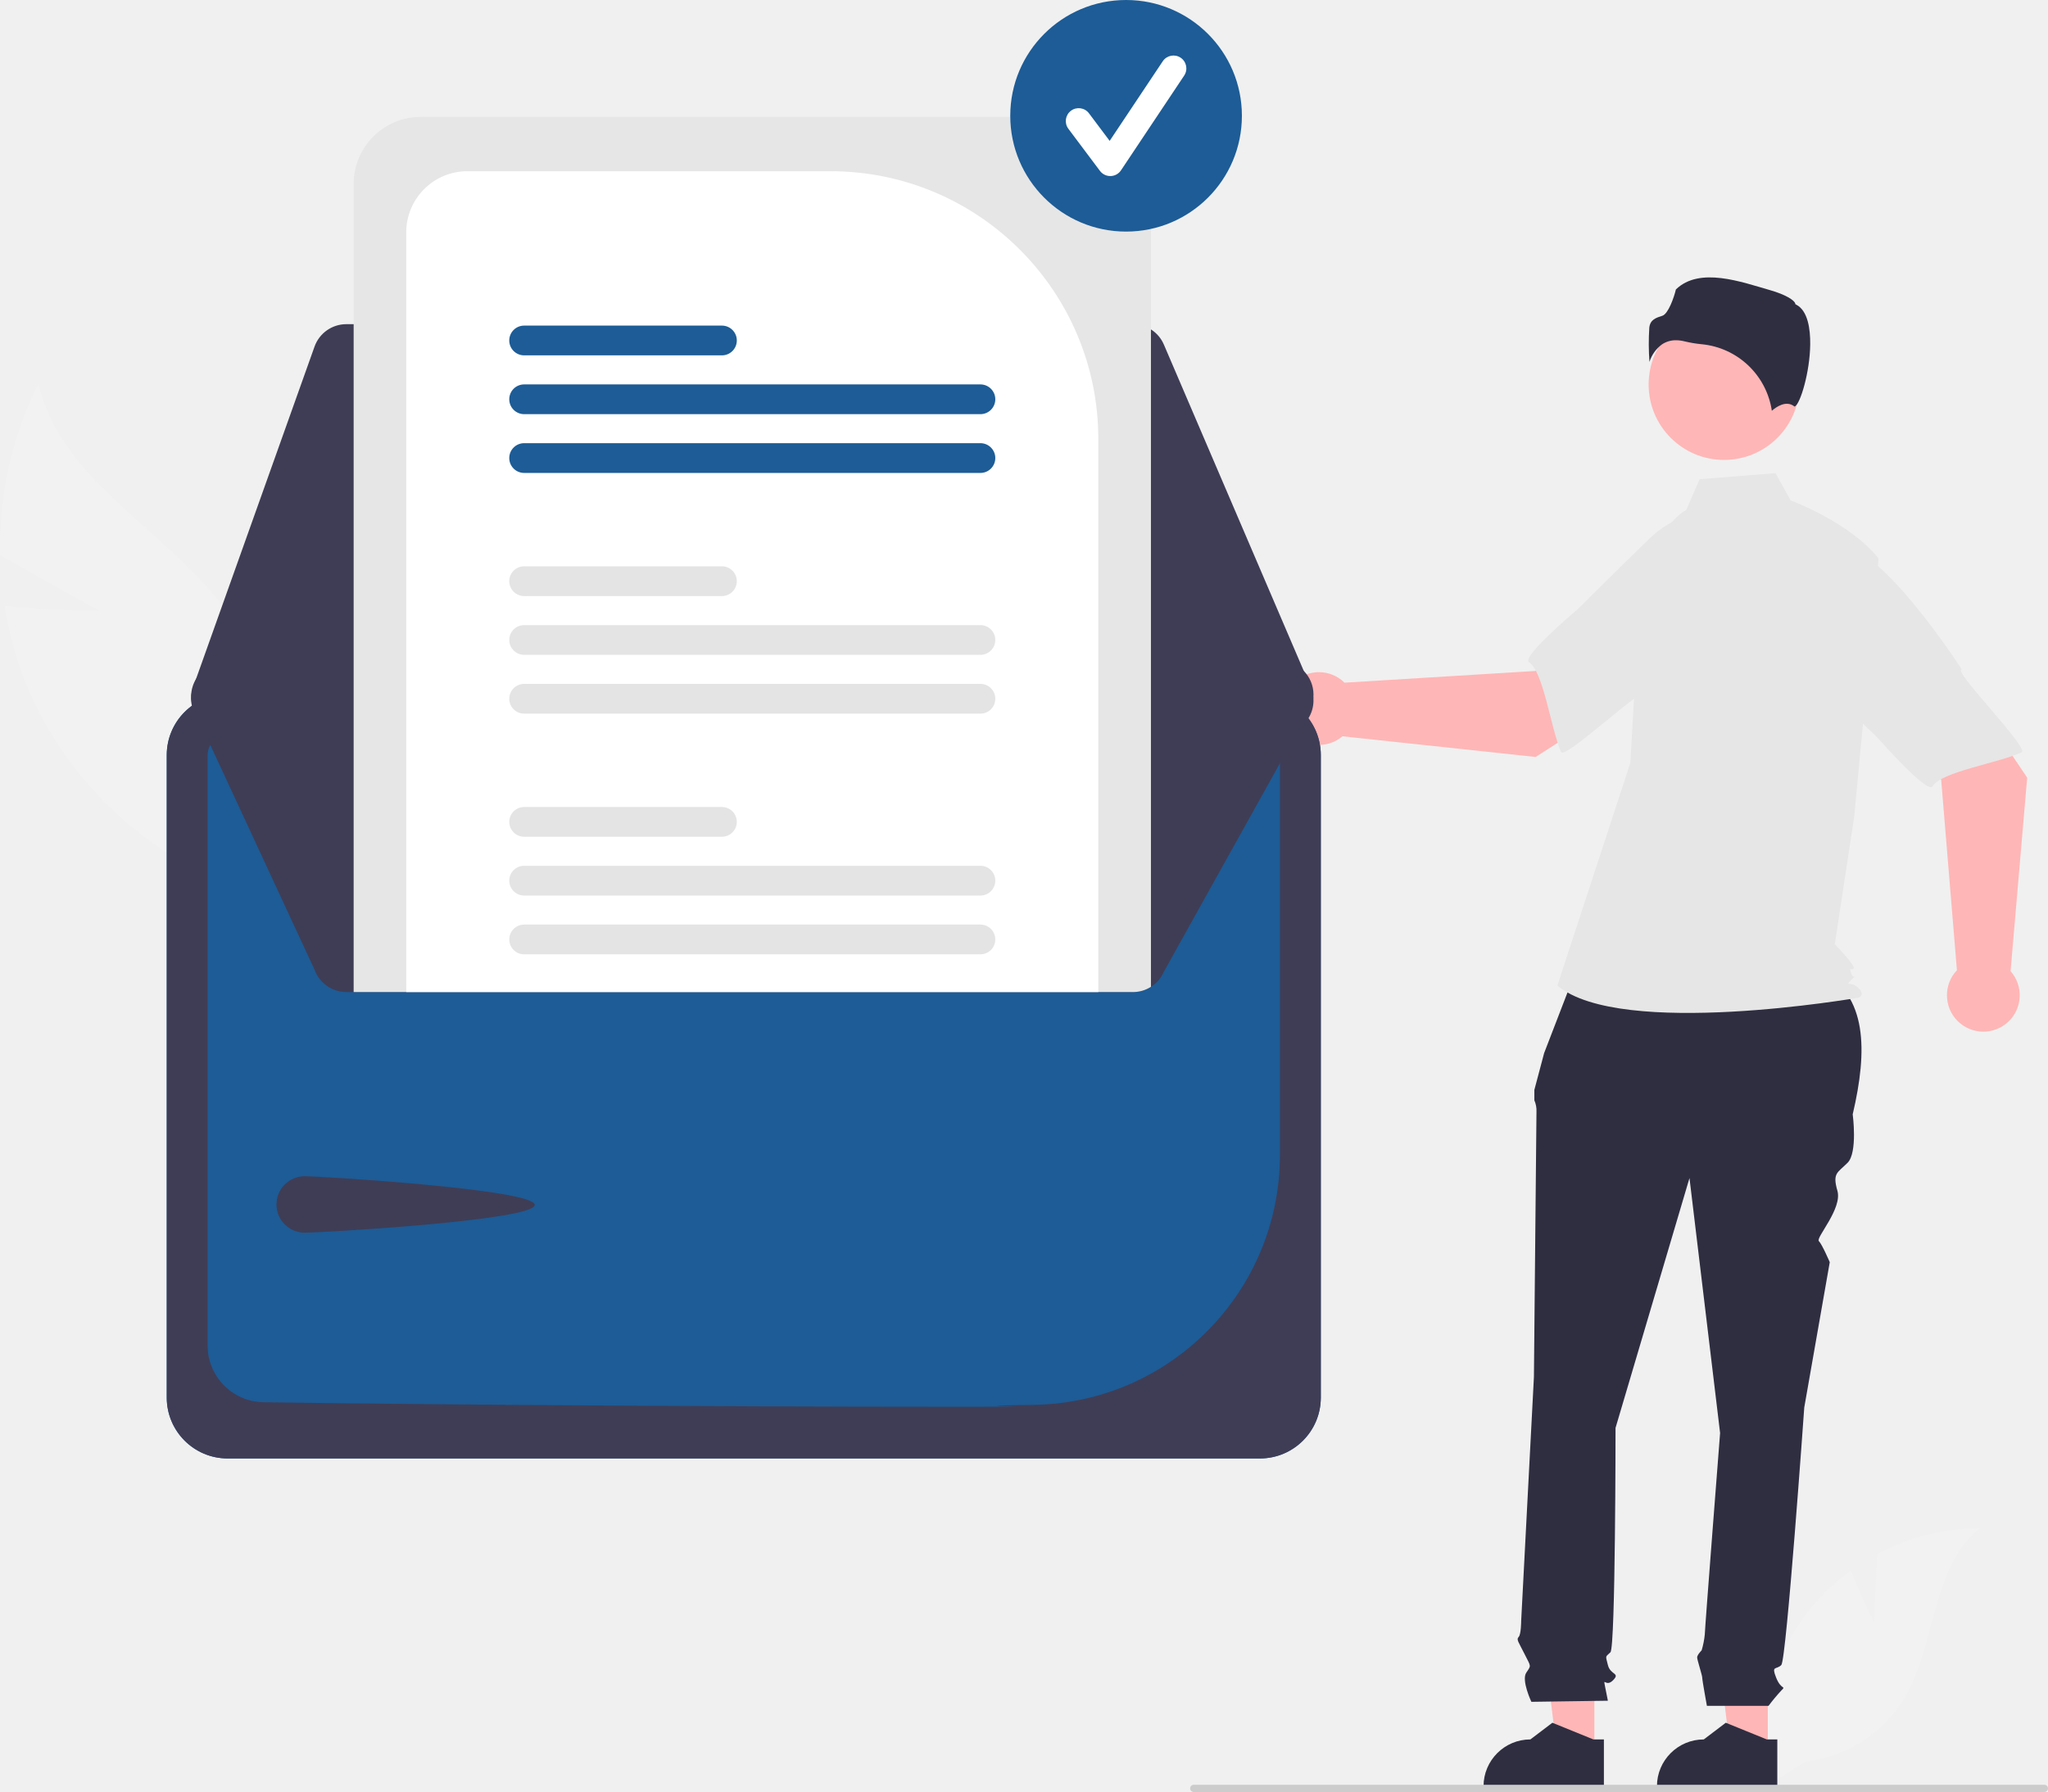
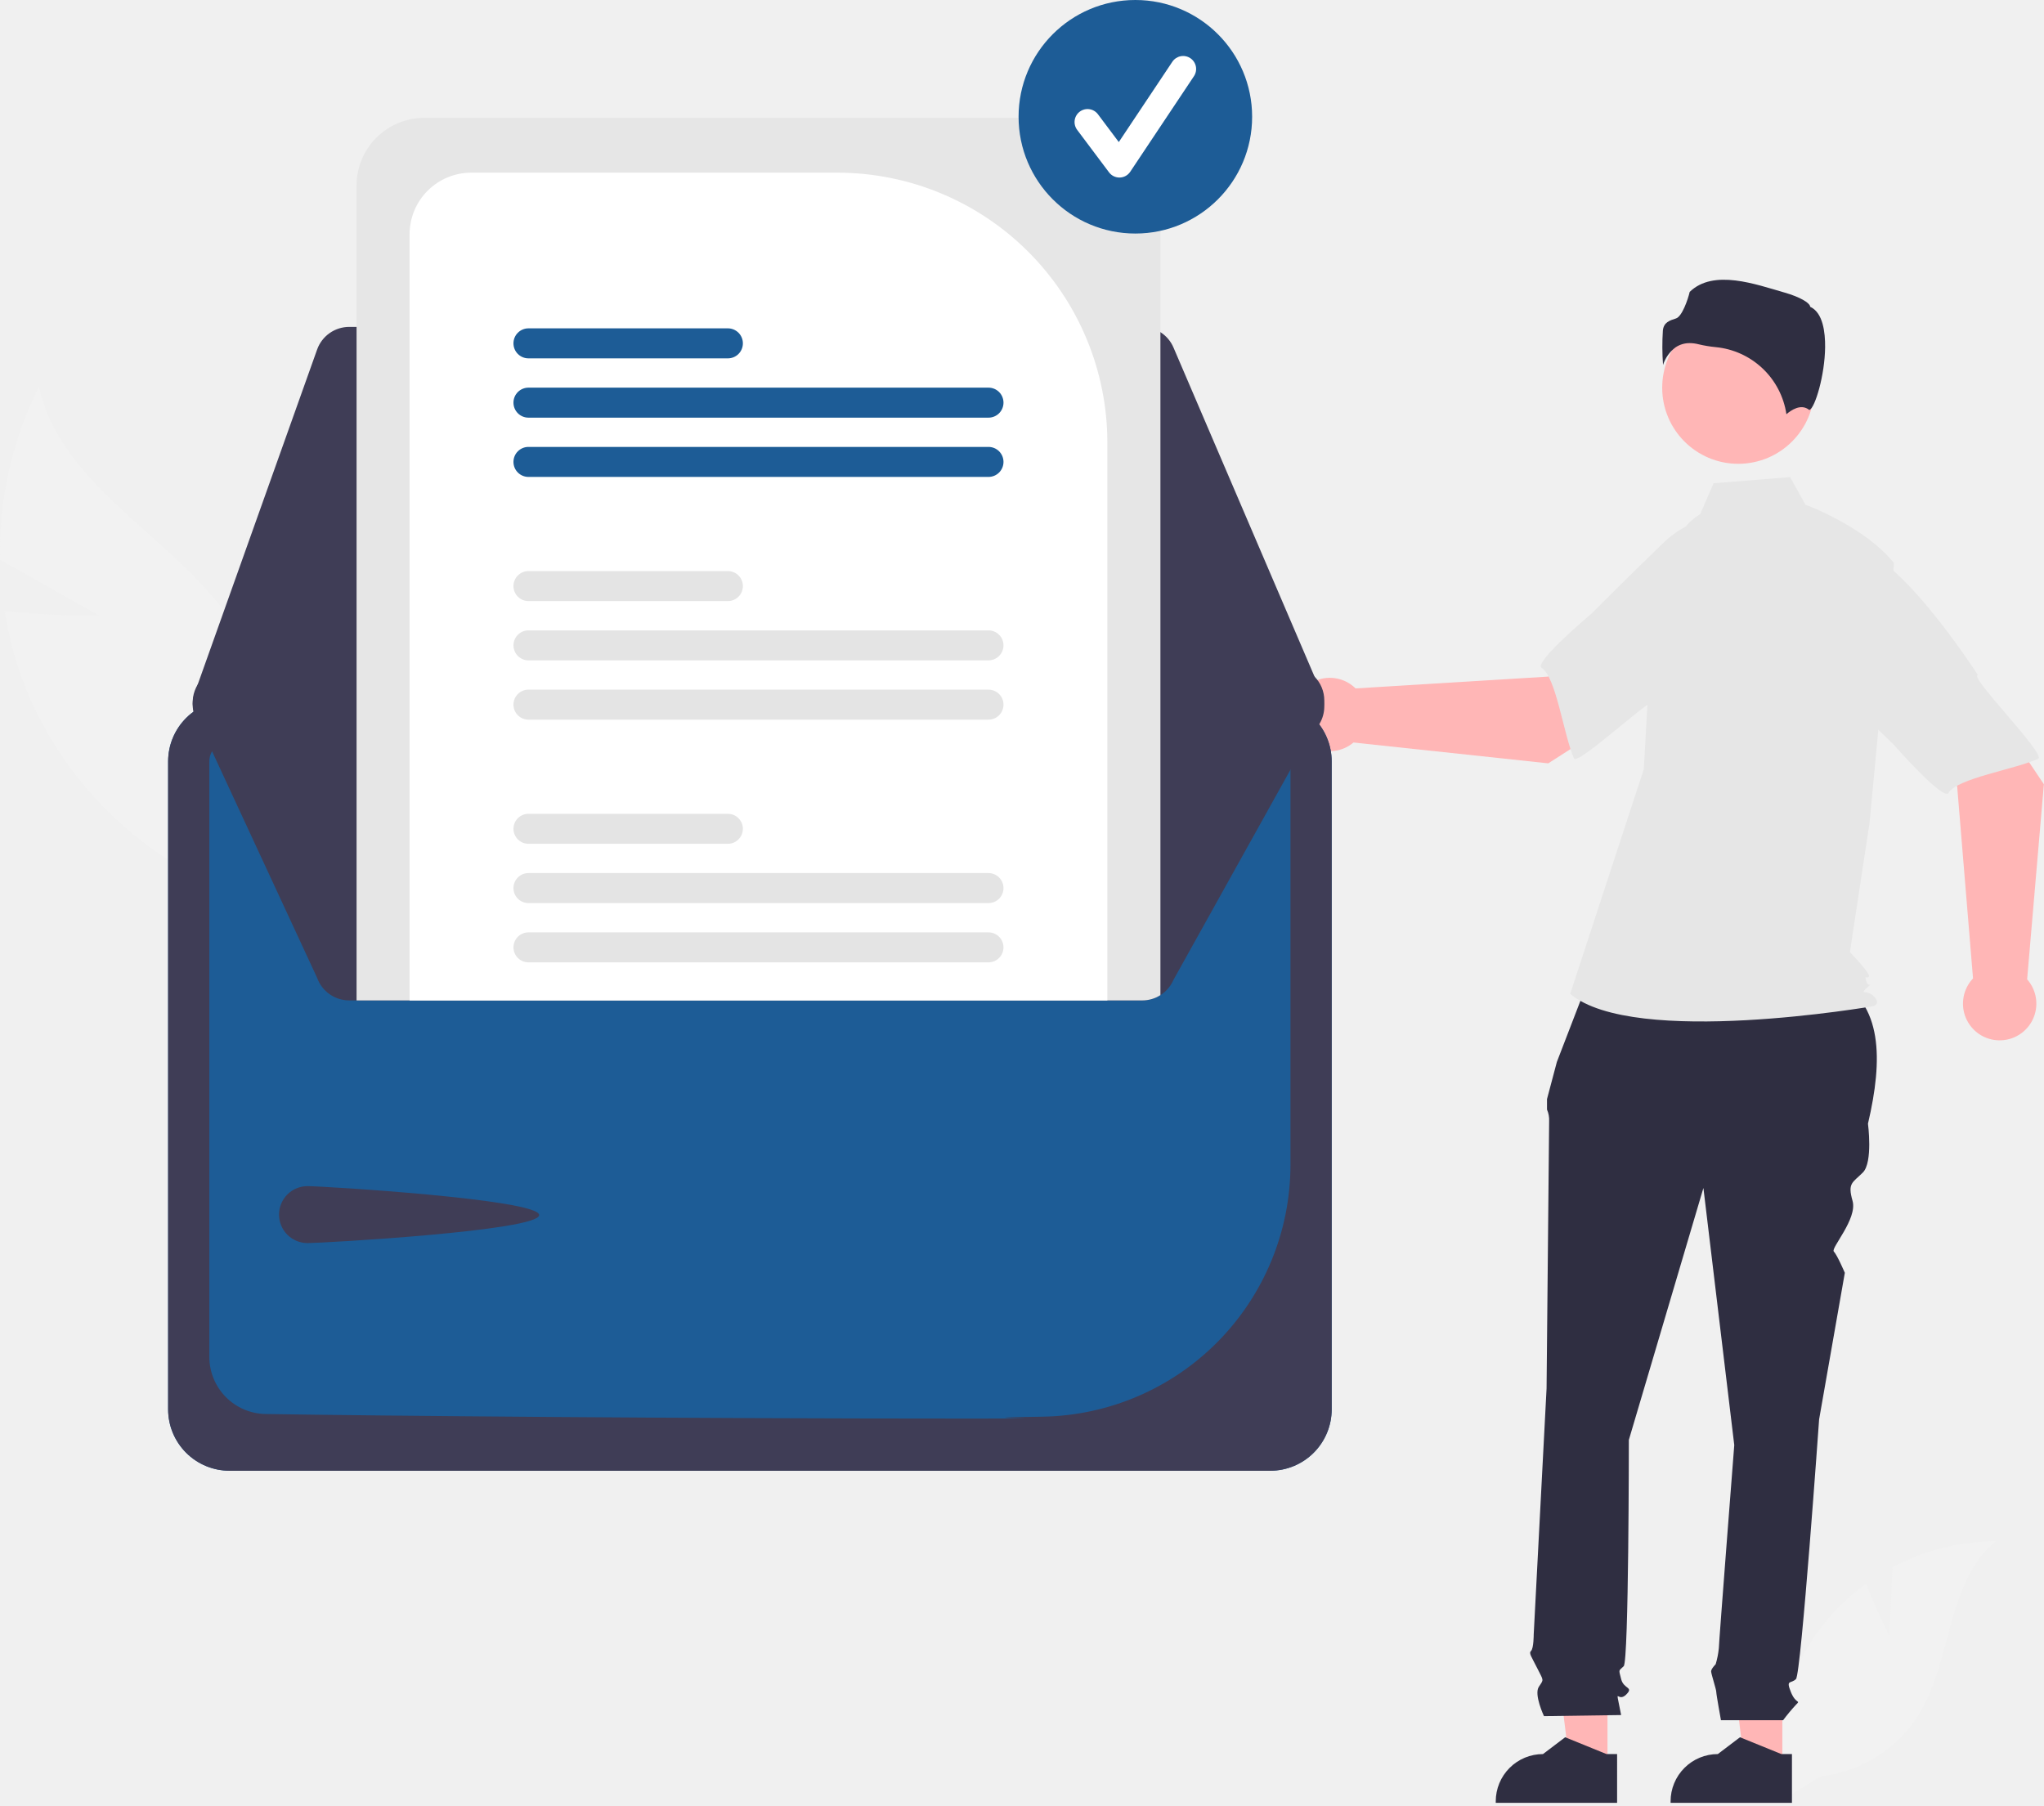
- <svg xmlns="http://www.w3.org/2000/svg" data-name="Layer 1" width="674.818" height="590.599" viewBox="0 0 674.818 590.599">
-   <path d="M295.152,355.959l-32.538-18.327a120.491,120.491,0,0,1,12.684-56.569c7.502,34.049,46.981,50.248,65.197,79.977a72.476,72.476,0,0,1,5.884,62.544l2.14,26.399a121.447,121.447,0,0,1-76.249-67.278,117.31,117.31,0,0,1-8.138-28.282C279.302,356.037,295.152,355.959,295.152,355.959Z" transform="translate(-262.5909 -154.7007)" fill="#f2f2f2" />
-   <path d="M880.078,689.371l.998-22.434a72.455,72.455,0,0,1,33.796-8.555c-16.231,13.27-14.203,38.851-25.208,56.697a43.582,43.582,0,0,1-31.959,20.14l-13.583,8.316A73.03,73.03,0,0,1,859.514,684.356a70.543,70.543,0,0,1,12.964-12.046C875.732,680.888,880.078,689.371,880.078,689.371Z" transform="translate(-262.5909 -154.7007)" fill="#f2f2f2" />
-   <polygon points="582.489 577.289 570.189 577.288 564.338 529.848 582.491 529.849 582.489 577.289" fill="#ffb6b6" />
-   <path d="M848.216,743.912l-39.658-.001v-.502a15.437,15.437,0,0,1,15.436-15.436h.001l7.244-5.496,13.516,5.497,3.462 0Z" transform="translate(-262.5909 -154.7007)" fill="#2f2e41" />
-   <polygon points="525.348 577.289 513.049 577.288 507.198 529.848 525.351 529.849 525.348 577.289" fill="#ffb6b6" />
-   <path d="M791.076,743.912l-39.658-.001v-.502a15.437,15.437,0,0,1,15.436-15.436h.001l7.244-5.496,13.516,5.497,3.462 0Z" transform="translate(-262.5909 -154.7007)" fill="#2f2e41" />
-   <path d="M782.615,472.631l80,2c15.194,8.252,15.424,26.114,10.446,47.32,0,0,1.681,12.604-1.681,15.966s-5.042,3.361-3.361,9.243-7.199,15.489-6.12,16.568,3.599,6.961,3.599,6.961l-8.403,47.897s-5.882,83.19-7.563,84.87-3.361,0-1.681,4.201,3.361,2.521,1.681,4.201a61.888,61.888,0,0,0-4.201,5.042h-20.316s-1.532-8.403-1.532-9.243-1.681-5.882-1.681-6.722,1.485-2.326,1.485-2.326a27.645,27.645,0,0,0,1.035-5.237c0-1.681,5.042-66.384,5.042-66.384l-10.084-84.03-24.369,82.349s0,72.266-1.681,73.946-1.681.84-.84,4.201,4.201,2.521,1.681,5.042-3.361-1.681-2.521,2.521l.84,4.202-25.209.361s-3.361-7.083-1.681-9.604,1.58-1.833-.471-5.958-2.891-4.966-2.05-5.806.84-5.31.84-5.31l4.201-80.401s.84-84.87.84-87.391a8.382,8.382,0,0,0-.698-3.78v-3.422l3.219-12.125Z" transform="translate(-262.5909 -154.7007)" fill="#2f2e41" />
-   <circle cx="568.082" cy="126.726" r="24.856" fill="#ffb6b6" />
-   <path d="M818.244,322.712c-5.355,3.184-8.558,9.033-10.397,14.985a142.008,142.008,0,0,0-6.102,33.929l-1.942,34.475-24.055,73.408c20.847,17.64,99.209,4.009,99.209,4.009s2.405-.802,0-3.207-4.747-.274-2.342-2.68.747.274-.055-2.131,0-.802.802-1.604-6.207-8.018-6.207-8.018L873.57,423.741l8.018-84.993c-9.622-12.027-28.973-19.117-28.973-19.117l-5-9-25,2Z" transform="translate(-262.5909 -154.7007)" fill="#e6e6e6" />
-   <path d="M814.835,266.839a11.746,11.746,0,0,1,2.85.374,40.565,40.565,0,0,0,5.579.936,25.852,25.852,0,0,1,23.148,21.928c1.444-1.259,4.731-3.576,7.425-1.423h0c.041.034.065.052.16.007,1.789-.849,4.965-11.295,5.061-20.493.051-4.882-.718-11.116-4.666-13.09l-.208-.104-.055-.226c-.264-1.098-3.211-2.973-8.333-4.432-9.309-2.651-23.184-7.816-30.998-.215-.591,2.562-2.515,8.046-4.458,8.668-2.152.688-4.01,1.282-4.303,3.921a80.91,80.91,0,0,0,.053,11.279,11.519,11.519,0,0,1,4.092-5.749A8.111,8.111,0,0,1,814.835,266.839Z" transform="translate(-262.5909 -154.7007)" fill="#2f2e41" />
-   <path d="M768.57,404.182l40.603-26.003-20.451-27.185-20.194,24.84-62.919,3.859a11.991,11.991,0,1,0-.671,17.671Z" transform="translate(-262.5909 -154.7007)" fill="#ffb6b6" />
-   <path d="M846.858,341.883c2.357,14.262-42.146,41.495-42.146,41.495-.001-3.347-26.562,21.923-27.761,19.147-3.407-7.89-5.803-26.579-10.564-29.57-2.723-1.711,16.399-17.781,16.399-17.781s10.01-10.084,23.145-22.803a30.644,30.644,0,0,1,28.382-8.296S844.502,327.622,846.858,341.883Z" transform="translate(-262.5909 -154.7007)" fill="#e6e6e6" />
-   <path d="M930.548,411.008l-26.857-40.043-26.746,21.022,25.262,19.663,5.19,62.823a11.991,11.991,0,1,0,17.681.297Z" transform="translate(-262.5909 -154.7007)" fill="#ffb6b6" />
-   <path d="M866.605,334.056c14.209-2.658,42.378,41.258,42.378,41.258-3.347.072,22.481,26.092,19.731,27.349-7.816,3.574-26.45,6.365-29.34,11.188-1.653,2.759-18.124-16.019-18.124-16.019s-10.294-9.794-23.288-22.657a30.644,30.644,0,0,1-8.895-28.2S852.397,336.714,866.605,334.056Z" transform="translate(-262.5909 -154.7007)" fill="#e6e6e6" />
-   <path d="M937.409,744.109a1.186,1.186,0,0,1-1.19,1.19h-280.29a1.19,1.19,0,1,1,0-2.38h280.29A1.187,1.187,0,0,1,937.409,744.109Z" transform="translate(-262.5909 -154.7007)" fill="#ccc" />
-   <path d="M677.753,383.493H337.583a20.068,20.068,0,0,0-20.046,20.046V615.327a20.069,20.069,0,0,0,20.046,20.046H677.752a20.069,20.069,0,0,0,20.046-20.046V403.539A20.068,20.068,0,0,0,677.753,383.493Z" transform="translate(-262.5909 -154.7007)" fill="#1d5c96" />
-   <path d="M677.753,383.493H337.583a20.068,20.068,0,0,0-20.046,20.046V615.327a20.069,20.069,0,0,0,20.046,20.046H677.752a20.069,20.069,0,0,0,20.046-20.046V403.539A20.068,20.068,0,0,0,677.753,383.493Zm6.578,152.13A82.406,82.406,0,0,1,603.313,617.707c-34.516.449,19.098.625-22.532.625-95.193,0-194.452-.91-231.487-1.499A18.675,18.675,0,0,1,331.004,598.233V403.554a6.601,6.601,0,0,1,6.577-6.593H677.739a6.6,6.6,0,0,1,6.592,6.576Z" transform="translate(-262.5909 -154.7007)" fill="#3f3d56" />
-   <path d="M635.878,261.538H376.704a11.139,11.139,0,0,0-10.471,7.384l-40.028,112.3a11.117,11.117,0,0,0,10.455,14.849l347.595.617h.015a11.116,11.116,0,0,0,10.217-15.495l-.606.259.606-.259-48.393-112.917A11.103,11.103,0,0,0,635.878,261.538Z" transform="translate(-262.5909 -154.7007)" fill="#3f3d56" />
-   <path d="M695.389,383.631a11.146,11.146,0,0,1-.9,4.38l-48.39,86.92a11.147,11.147,0,0,1-10.22,6.73h-259.17a11.147,11.147,0,0,1-10.48-7.38l-40.02-86.3a11.109,11.109,0,0,1,6.74-14.2,10.937,10.937,0,0,1,3.71-.65l42.46-.08,17.33-.03,228.04-.4,17.34-.03,42.43-.08h.01A11.122,11.122,0,0,1,695.389,383.631Z" transform="translate(-262.5909 -154.7007)" fill="#3f3d56" />
-   <path d="M363.084,542.358c5.139,0,75.714,4.313,75.714,9.453s-70.575,9.159-75.714,9.159a9.306,9.306,0,1,1,0-18.611Z" transform="translate(-262.5909 -154.7007)" fill="#3f3d56" />
-   <path d="M619.739,193.221h-218.53a22.116,22.116,0,0,0-22.09,22.09v266.35h256.76a10.977,10.977,0,0,0,5.95-1.73v-264.62A22.116,22.116,0,0,0,619.739,193.221Z" transform="translate(-262.5909 -154.7007)" fill="#e6e6e6" />
-   <path d="M536.329,211.131h-119.76a20.14,20.14,0,0,0-20.12,20.11v250.42h228.04v-182.37A88.262,88.262,0,0,0,536.329,211.131Z" transform="translate(-262.5909 -154.7007)" fill="#fff" />
-   <path d="M585.639,459.421h-150.34a4.9,4.9,0,1,0,0,9.8h150.34a4.9,4.9,0,1,0,0-9.8Z" transform="translate(-262.5909 -154.7007)" fill="#e4e4e4" />
-   <path d="M585.639,440.041h-150.34a4.905,4.905,0,0,0,0,9.81h150.34a4.905,4.905,0,1,0,0-9.81Z" transform="translate(-262.5909 -154.7007)" fill="#e4e4e4" />
-   <path d="M500.468,420.671h-65.17a4.9,4.9,0,1,0,0,9.8h65.17a4.9,4.9,0,1,0,0-9.8Z" transform="translate(-262.5909 -154.7007)" fill="#e4e4e4" />
-   <path d="M585.639,380.091h-150.34a4.905,4.905,0,0,0,0,9.81h150.34a4.905,4.905,0,1,0,0-9.81Z" transform="translate(-262.5909 -154.7007)" fill="#e4e4e4" />
-   <path d="M585.639,360.721h-150.34a4.9,4.9,0,1,0,0,9.8h150.34a4.9,4.9,0,1,0,0-9.8Z" transform="translate(-262.5909 -154.7007)" fill="#e4e4e4" />
-   <path d="M500.468,341.341h-65.17a4.905,4.905,0,0,0,0,9.81h65.17a4.905,4.905,0,1,0,0-9.81Z" transform="translate(-262.5909 -154.7007)" fill="#e4e4e4" />
-   <path d="M585.639,300.761h-150.34a4.905,4.905,0,0,0,0,9.81h150.34a4.905,4.905,0,1,0,0-9.81Z" transform="translate(-262.5909 -154.7007)" fill="#1d5c96" />
-   <path d="M585.639,281.391h-150.34a4.905,4.905,0,0,0,0,9.81h150.34a4.905,4.905,0,1,0,0-9.81Z" transform="translate(-262.5909 -154.7007)" fill="#1d5c96" />
-   <path d="M500.468,262.011h-65.17a4.905,4.905,0,0,0,0,9.81h65.17a4.905,4.905,0,1,0,0-9.81Z" transform="translate(-262.5909 -154.7007)" fill="#1d5c96" />
-   <circle cx="371.045" cy="38.163" r="38.163" fill="#1d5c96" />
-   <path d="M628.429,212.725a4.244,4.244,0,0,1-3.396-1.698l-10.411-13.882a4.245,4.245,0,1,1,6.792-5.094l6.811,9.081,17.494-26.241a4.245,4.245,0,1,1,7.064,4.71L631.962,210.835a4.247,4.247,0,0,1-3.414,1.889C628.508,212.725,628.469,212.725,628.429,212.725Z" transform="translate(-262.5909 -154.7007)" fill="#fff" />
+ <svg xmlns="http://www.w3.org/2000/svg" width="668" height="590" viewBox="0 0 668 590" fill="none">
+   <path d="M32.561 201.258L0.023 182.931C-0.416 163.324 3.939 143.905 12.707 126.362C20.209 160.411 59.689 176.61 77.904 206.339C83.514 215.655 86.956 226.114 87.975 236.94C88.993 247.767 87.562 258.684 83.788 268.883L85.928 295.282C69.112 290.245 53.587 281.622 40.423 270.008C27.26 258.393 16.771 244.063 9.679 228.004C5.79 218.956 3.055 209.454 1.54 199.722C16.711 201.337 32.561 201.258 32.561 201.258Z" fill="#F2F2F2" />
+   <path d="M617.487 534.67L618.485 512.236C628.886 506.676 640.487 503.74 652.28 503.681C636.049 516.951 638.077 542.532 627.073 560.378C623.598 565.917 618.921 570.604 613.389 574.09C607.856 577.577 601.61 579.773 595.114 580.518L581.531 588.834C579.667 578.444 580.078 567.773 582.735 557.556C585.392 547.34 590.233 537.821 596.923 529.655C600.722 525.112 605.078 521.064 609.888 517.609C613.141 526.187 617.487 534.67 617.487 534.67Z" fill="#F2F2F2" />
+   <path d="M582.489 577.289L570.189 577.288L564.338 529.848L582.491 529.849L582.489 577.289Z" fill="#FFB6B6" />
+   <path d="M585.625 589.211L545.967 589.21V588.708C545.968 584.614 547.594 580.688 550.489 577.794C553.383 574.899 557.309 573.273 561.403 573.272L568.648 567.777L582.164 573.273H585.626L585.625 589.211Z" fill="#2F2E41" />
+   <path d="M525.348 577.289L513.049 577.288L507.198 529.848L525.351 529.849L525.348 577.289Z" fill="#FFB6B6" />
+   <path d="M528.485 589.211L488.827 589.21V588.708C488.827 584.614 490.454 580.688 493.348 577.794C496.243 574.899 500.169 573.273 504.263 573.272L511.508 567.777L525.024 573.273H528.486L528.485 589.211Z" fill="#2F2E41" />
+   <path d="M520.025 317.93L600.025 319.93C615.218 328.183 615.449 346.044 610.471 367.25C610.471 367.25 612.151 379.855 608.79 383.216C605.429 386.577 603.748 386.577 605.429 392.459C607.11 398.341 598.23 407.949 599.309 409.027C600.387 410.106 602.908 415.988 602.908 415.988L594.505 463.885C594.505 463.885 588.623 547.074 586.942 548.755C585.262 550.435 583.581 548.755 585.262 552.956C586.942 557.158 588.623 555.477 586.942 557.158C585.454 558.763 584.051 560.446 582.741 562.2H562.425C562.425 562.2 560.893 553.797 560.893 552.956C560.893 552.116 559.213 547.074 559.213 546.234C559.213 545.394 560.698 543.908 560.698 543.908C561.211 542.2 561.558 540.446 561.734 538.671C561.734 536.991 566.775 472.288 566.775 472.288L556.692 388.258L532.323 470.607C532.323 470.607 532.323 542.873 530.643 544.553C528.962 546.234 528.962 545.394 529.802 548.755C530.643 552.116 534.004 551.276 531.483 553.797C528.962 556.317 528.122 552.116 528.962 556.318L529.802 560.519L504.593 560.88C504.593 560.88 501.232 553.797 502.913 551.276C504.593 548.755 504.492 549.443 502.442 545.318C500.392 541.192 499.551 540.352 500.392 539.512C501.232 538.671 501.232 534.202 501.232 534.202L505.434 453.801C505.434 453.801 506.274 368.931 506.274 366.41C506.337 365.113 506.098 363.819 505.576 362.63V359.208L508.795 347.083L520.025 317.93Z" fill="#2F2E41" />
+   <path d="M568.082 151.583C581.81 151.583 592.938 140.454 592.938 126.726C592.938 112.999 581.81 101.87 568.082 101.87C554.354 101.87 543.225 112.999 543.225 126.726C543.225 140.454 554.354 151.583 568.082 151.583Z" fill="#FFB6B6" />
+   <path d="M555.654 168.011C550.299 171.195 547.095 177.044 545.256 182.996C541.852 194.016 539.803 205.41 539.154 216.925L537.212 251.401L513.157 324.808C534.004 342.448 612.366 328.817 612.366 328.817C612.366 328.817 614.772 328.016 612.366 325.61C609.961 323.205 607.619 325.336 610.025 322.93C612.43 320.525 610.772 323.205 609.97 320.799C609.168 318.394 609.97 319.997 610.772 319.195C611.574 318.394 604.565 311.177 604.565 311.177L610.979 269.041L618.997 184.048C609.375 172.02 590.025 164.93 590.025 164.93L585.025 155.93L560.025 157.93L555.654 168.011Z" fill="#E6E6E6" />
+   <path d="M552.244 112.139C553.206 112.146 554.163 112.272 555.094 112.513C556.93 112.954 558.794 113.267 560.674 113.448C566.428 113.99 571.835 116.444 576.031 120.418C580.227 124.393 582.97 129.659 583.821 135.376C585.266 134.117 588.552 131.8 591.246 133.953C591.287 133.987 591.311 134.005 591.406 133.96C593.195 133.111 596.371 122.665 596.467 113.467C596.518 108.585 595.749 102.352 591.801 100.377L591.593 100.273L591.538 100.047C591.275 98.949 588.327 97.075 583.205 95.616C573.897 92.964 560.021 87.799 552.208 95.4C551.616 97.963 549.693 103.447 547.749 104.068C545.597 104.756 543.739 105.35 543.446 107.99C543.201 111.746 543.219 115.515 543.499 119.269C544.228 116.972 545.66 114.961 547.591 113.52C548.965 112.596 550.589 112.114 552.244 112.139Z" fill="#2F2E41" />
+   <path d="M505.979 249.481L546.582 223.478L526.132 196.293L505.938 221.133L443.02 224.992C441.365 223.356 439.269 222.237 436.99 221.771C434.71 221.305 432.344 221.513 430.18 222.369C428.016 223.225 426.148 224.691 424.803 226.591C423.458 228.49 422.695 230.739 422.607 233.064C422.519 235.39 423.109 237.69 424.306 239.686C425.502 241.682 427.254 243.286 429.347 244.304C431.439 245.321 433.783 245.708 436.091 245.416C438.4 245.125 440.574 244.168 442.348 242.662L505.979 249.481Z" fill="#FFB6B6" />
+   <path d="M584.268 187.183C586.624 201.444 542.122 228.678 542.122 228.678C542.121 225.33 515.56 250.601 514.361 247.825C510.954 239.935 508.558 221.246 503.797 218.255C501.074 216.544 520.196 200.474 520.196 200.474C520.196 200.474 530.206 190.39 543.341 177.671C546.988 174.006 551.503 171.324 556.465 169.873C561.428 168.423 566.677 168.251 571.723 169.375C571.723 169.375 581.911 172.921 584.268 187.183Z" fill="#E6E6E6" />
+   <path d="M667.957 256.307L641.1 216.264L614.354 237.285L639.616 256.948L644.806 319.771C643.206 321.46 642.131 323.579 641.714 325.868C641.297 328.157 641.554 330.518 642.456 332.664C643.357 334.809 644.863 336.646 646.79 337.95C648.718 339.254 650.983 339.969 653.309 340.008C655.636 340.047 657.924 339.408 659.894 338.17C661.863 336.931 663.43 335.146 664.403 333.032C665.376 330.918 665.713 328.567 665.373 326.265C665.033 323.963 664.03 321.81 662.487 320.068L667.957 256.307Z" fill="#FFB6B6" />
+   <path d="M604.014 179.355C618.223 176.697 646.393 220.613 646.393 220.613C643.046 220.684 668.874 246.704 666.124 247.962C658.307 251.536 639.674 254.327 636.784 259.15C635.131 261.909 618.66 243.131 618.66 243.131C618.66 243.131 608.366 233.337 595.372 220.474C591.631 216.906 588.853 212.449 587.298 207.518C585.743 202.587 585.46 197.343 586.477 192.274C586.477 192.274 589.806 182.013 604.014 179.355Z" fill="#E6E6E6" />
+   <path d="M415.162 228.792H74.992C69.677 228.798 64.582 230.912 60.824 234.67C57.066 238.428 54.952 243.523 54.946 248.838V460.626C54.952 465.941 57.066 471.036 60.824 474.794C64.582 478.552 69.677 480.666 74.992 480.672H415.162C420.476 480.666 425.572 478.552 429.33 474.794C433.088 471.036 435.202 465.941 435.208 460.626V248.838C435.202 243.523 433.088 238.428 429.33 234.67C425.572 230.912 420.477 228.798 415.162 228.792Z" fill="#1D5C96" />
+   <path d="M415.162 228.792H74.992C69.677 228.798 64.582 230.912 60.824 234.67C57.066 238.428 54.952 243.523 54.946 248.838V460.626C54.952 465.941 57.066 471.036 60.824 474.794C64.582 478.552 69.677 480.666 74.992 480.672H415.162C420.476 480.666 425.572 478.552 429.33 474.794C433.088 471.036 435.202 465.941 435.208 460.626V248.838C435.202 243.523 433.088 238.428 429.33 234.67C425.572 230.912 420.477 228.798 415.162 228.792ZM421.74 380.922C421.659 402.483 413.13 423.154 397.984 438.5C382.838 453.845 362.28 462.643 340.722 463.006C306.205 463.455 359.82 463.63 318.19 463.63C222.997 463.63 123.738 462.721 86.703 462.131C81.83 462.031 77.19 460.029 73.773 456.554C70.355 453.079 68.432 448.406 68.413 443.532V248.854C68.415 247.108 69.108 245.435 70.341 244.199C71.573 242.964 73.245 242.267 74.99 242.26H415.148C416.893 242.262 418.566 242.955 419.801 244.188C421.037 245.42 421.734 247.091 421.74 248.836V380.922Z" fill="#3F3D56" />
+   <path d="M373.287 106.838H114.114C111.82 106.841 109.584 107.552 107.71 108.874C105.836 110.195 104.416 112.063 103.643 114.222L63.615 226.521C63.017 228.198 62.831 229.993 63.072 231.756C63.312 233.519 63.972 235.199 64.997 236.654C66.021 238.109 67.38 239.296 68.959 240.117C70.538 240.938 72.291 241.368 74.07 241.37L421.665 241.987H421.68C423.52 241.987 425.331 241.53 426.95 240.658C428.57 239.786 429.948 238.526 430.96 236.99C431.973 235.454 432.589 233.691 432.752 231.859C432.916 230.027 432.622 228.183 431.898 226.492L383.505 113.575C382.649 111.575 381.225 109.869 379.408 108.672C377.592 107.474 375.463 106.836 373.287 106.838Z" fill="#3F3D56" />
+   <path d="M432.798 228.931C432.797 230.436 432.49 231.926 431.898 233.311L383.508 320.23C382.646 322.227 381.22 323.927 379.404 325.123C377.588 326.319 375.462 326.958 373.288 326.961H114.118C111.824 326.958 109.586 326.248 107.711 324.928C105.835 323.607 104.413 321.74 103.638 319.581L63.618 233.281C63.127 231.906 62.912 230.448 62.986 228.99C63.059 227.532 63.419 226.102 64.045 224.784C64.671 223.465 65.55 222.282 66.634 221.304C67.717 220.325 68.982 219.57 70.358 219.081C71.547 218.651 72.803 218.431 74.068 218.431L116.528 218.351L133.858 218.321L361.898 217.921L379.238 217.891L421.668 217.811H421.678C424.627 217.811 427.455 218.983 429.54 221.068C431.625 223.153 432.797 225.981 432.798 228.931Z" fill="#3F3D56" />
+   <path d="M100.494 387.658C105.633 387.658 176.208 391.971 176.208 397.11C176.208 402.25 105.633 406.269 100.494 406.269C98.026 406.269 95.659 405.289 93.913 403.543C92.168 401.798 91.188 399.431 91.188 396.963C91.188 394.495 92.168 392.128 93.913 390.383C95.659 388.638 98.026 387.658 100.494 387.658Z" fill="#3F3D56" />
+   <path d="M357.148 38.52H138.618C132.761 38.527 127.146 40.857 123.005 44.998C118.864 49.139 116.534 54.754 116.528 60.611V326.961H373.288C375.396 326.967 377.462 326.367 379.238 325.231V60.611C379.231 54.754 376.901 49.139 372.76 44.998C368.619 40.857 363.004 38.527 357.148 38.52Z" fill="#E6E6E6" />
+   <path d="M273.738 56.431H153.978C148.645 56.436 143.532 58.556 139.76 62.326C135.988 66.096 133.866 71.208 133.858 76.541V326.961H361.898V144.591C361.871 121.217 352.574 98.809 336.046 82.282C319.519 65.754 297.111 56.458 273.738 56.431Z" fill="white" />
+   <path d="M323.048 304.721H172.708C171.408 304.721 170.162 305.237 169.243 306.156C168.324 307.075 167.808 308.321 167.808 309.621C167.808 310.92 168.324 312.166 169.243 313.085C170.162 314.004 171.408 314.521 172.708 314.521H323.048C324.347 314.521 325.593 314.004 326.512 313.085C327.431 312.166 327.948 310.92 327.948 309.621C327.948 308.321 327.431 307.075 326.512 306.156C325.593 305.237 324.347 304.721 323.048 304.721Z" fill="#E4E4E4" />
+   <path d="M323.048 285.341H172.708C171.407 285.341 170.159 285.857 169.239 286.777C168.319 287.697 167.803 288.945 167.803 290.246C167.803 291.546 168.319 292.794 169.239 293.714C170.159 294.634 171.407 295.151 172.708 295.151H323.048C324.349 295.151 325.596 294.634 326.516 293.714C327.436 292.794 327.953 291.546 327.953 290.246C327.953 288.945 327.436 287.697 326.516 286.777C325.596 285.857 324.349 285.341 323.048 285.341Z" fill="#E4E4E4" />
+   <path d="M237.878 265.971H172.708C171.408 265.971 170.162 266.487 169.243 267.406C168.324 268.325 167.808 269.571 167.808 270.871C167.808 272.17 168.324 273.416 169.243 274.335C170.162 275.254 171.408 275.771 172.708 275.771H237.878C239.177 275.771 240.424 275.254 241.342 274.335C242.261 273.416 242.778 272.17 242.778 270.871C242.778 269.571 242.261 268.325 241.342 267.406C240.424 266.487 239.177 265.971 237.878 265.971Z" fill="#E4E4E4" />
+   <path d="M323.048 225.391H172.708C171.407 225.391 170.159 225.907 169.239 226.827C168.319 227.747 167.803 228.995 167.803 230.296C167.803 231.596 168.319 232.844 169.239 233.764C170.159 234.684 171.407 235.201 172.708 235.201H323.048C324.349 235.201 325.596 234.684 326.516 233.764C327.436 232.844 327.953 231.596 327.953 230.296C327.953 228.995 327.436 227.747 326.516 226.827C325.596 225.907 324.349 225.391 323.048 225.391Z" fill="#E4E4E4" />
+   <path d="M323.048 206.021H172.708C171.408 206.021 170.162 206.537 169.243 207.456C168.324 208.375 167.808 209.621 167.808 210.921C167.808 212.22 168.324 213.466 169.243 214.385C170.162 215.304 171.408 215.821 172.708 215.821H323.048C324.347 215.821 325.593 215.304 326.512 214.385C327.431 213.466 327.948 212.22 327.948 210.921C327.948 209.621 327.431 208.375 326.512 207.456C325.593 206.537 324.347 206.021 323.048 206.021Z" fill="#E4E4E4" />
+   <path d="M237.878 186.641H172.708C171.407 186.641 170.159 187.157 169.239 188.077C168.319 188.997 167.803 190.245 167.803 191.546C167.803 192.846 168.319 194.094 169.239 195.014C170.159 195.934 171.407 196.451 172.708 196.451H237.878C239.178 196.451 240.426 195.934 241.346 195.014C242.266 194.094 242.783 192.846 242.783 191.546C242.783 190.245 242.266 188.997 241.346 188.077C240.426 187.157 239.178 186.641 237.878 186.641Z" fill="#E4E4E4" />
+   <path d="M323.048 146.061H172.708C171.407 146.061 170.159 146.577 169.239 147.497C168.319 148.417 167.803 149.665 167.803 150.966C167.803 152.266 168.319 153.514 169.239 154.434C170.159 155.354 171.407 155.871 172.708 155.871H323.048C324.349 155.871 325.596 155.354 326.516 154.434C327.436 153.514 327.953 152.266 327.953 150.966C327.953 149.665 327.436 148.417 326.516 147.497C325.596 146.577 324.349 146.061 323.048 146.061Z" fill="#1D5C96" />
+   <path d="M323.048 126.691H172.708C171.407 126.691 170.159 127.207 169.239 128.127C168.319 129.047 167.803 130.295 167.803 131.596C167.803 132.896 168.319 134.144 169.239 135.064C170.159 135.984 171.407 136.501 172.708 136.501H323.048C324.349 136.501 325.596 135.984 326.516 135.064C327.436 134.144 327.953 132.896 327.953 131.596C327.953 130.295 327.436 129.047 326.516 128.127C325.596 127.207 324.349 126.691 323.048 126.691Z" fill="#1D5C96" />
+   <path d="M237.878 107.311H172.708C171.407 107.311 170.159 107.827 169.239 108.747C168.319 109.667 167.803 110.915 167.803 112.216C167.803 113.516 168.319 114.764 169.239 115.684C170.159 116.604 171.407 117.121 172.708 117.121H237.878C239.178 117.121 240.426 116.604 241.346 115.684C242.266 114.764 242.783 113.516 242.783 112.216C242.783 110.915 242.266 109.667 241.346 108.747C240.426 107.827 239.178 107.311 237.878 107.311Z" fill="#1D5C96" />
+   <path d="M371.045 76.326C392.122 76.326 409.208 59.24 409.208 38.163C409.208 17.086 392.122 0 371.045 0C349.968 0 332.882 17.086 332.882 38.163C332.882 59.24 349.968 76.326 371.045 76.326Z" fill="#1D5C96" />
+   <path d="M365.839 58.025C365.18 58.025 364.53 57.871 363.94 57.577C363.351 57.282 362.838 56.854 362.443 56.326L352.031 42.444C351.695 41.998 351.45 41.491 351.31 40.95C351.171 40.409 351.139 39.846 351.217 39.293C351.296 38.74 351.482 38.208 351.766 37.728C352.051 37.247 352.427 36.827 352.874 36.492C353.32 36.157 353.829 35.913 354.37 35.775C354.911 35.637 355.474 35.607 356.027 35.687C356.58 35.766 357.111 35.954 357.591 36.24C358.071 36.525 358.49 36.903 358.824 37.35L365.635 46.432L383.13 20.191C383.754 19.254 384.725 18.603 385.829 18.383C386.933 18.162 388.08 18.389 389.017 19.013C389.953 19.638 390.604 20.609 390.824 21.713C391.045 22.817 390.818 23.963 390.194 24.9L369.371 56.134C368.994 56.699 368.488 57.166 367.894 57.494C367.3 57.823 366.635 58.004 365.957 58.023C365.917 58.024 365.878 58.025 365.839 58.025Z" fill="white" />
</svg>
